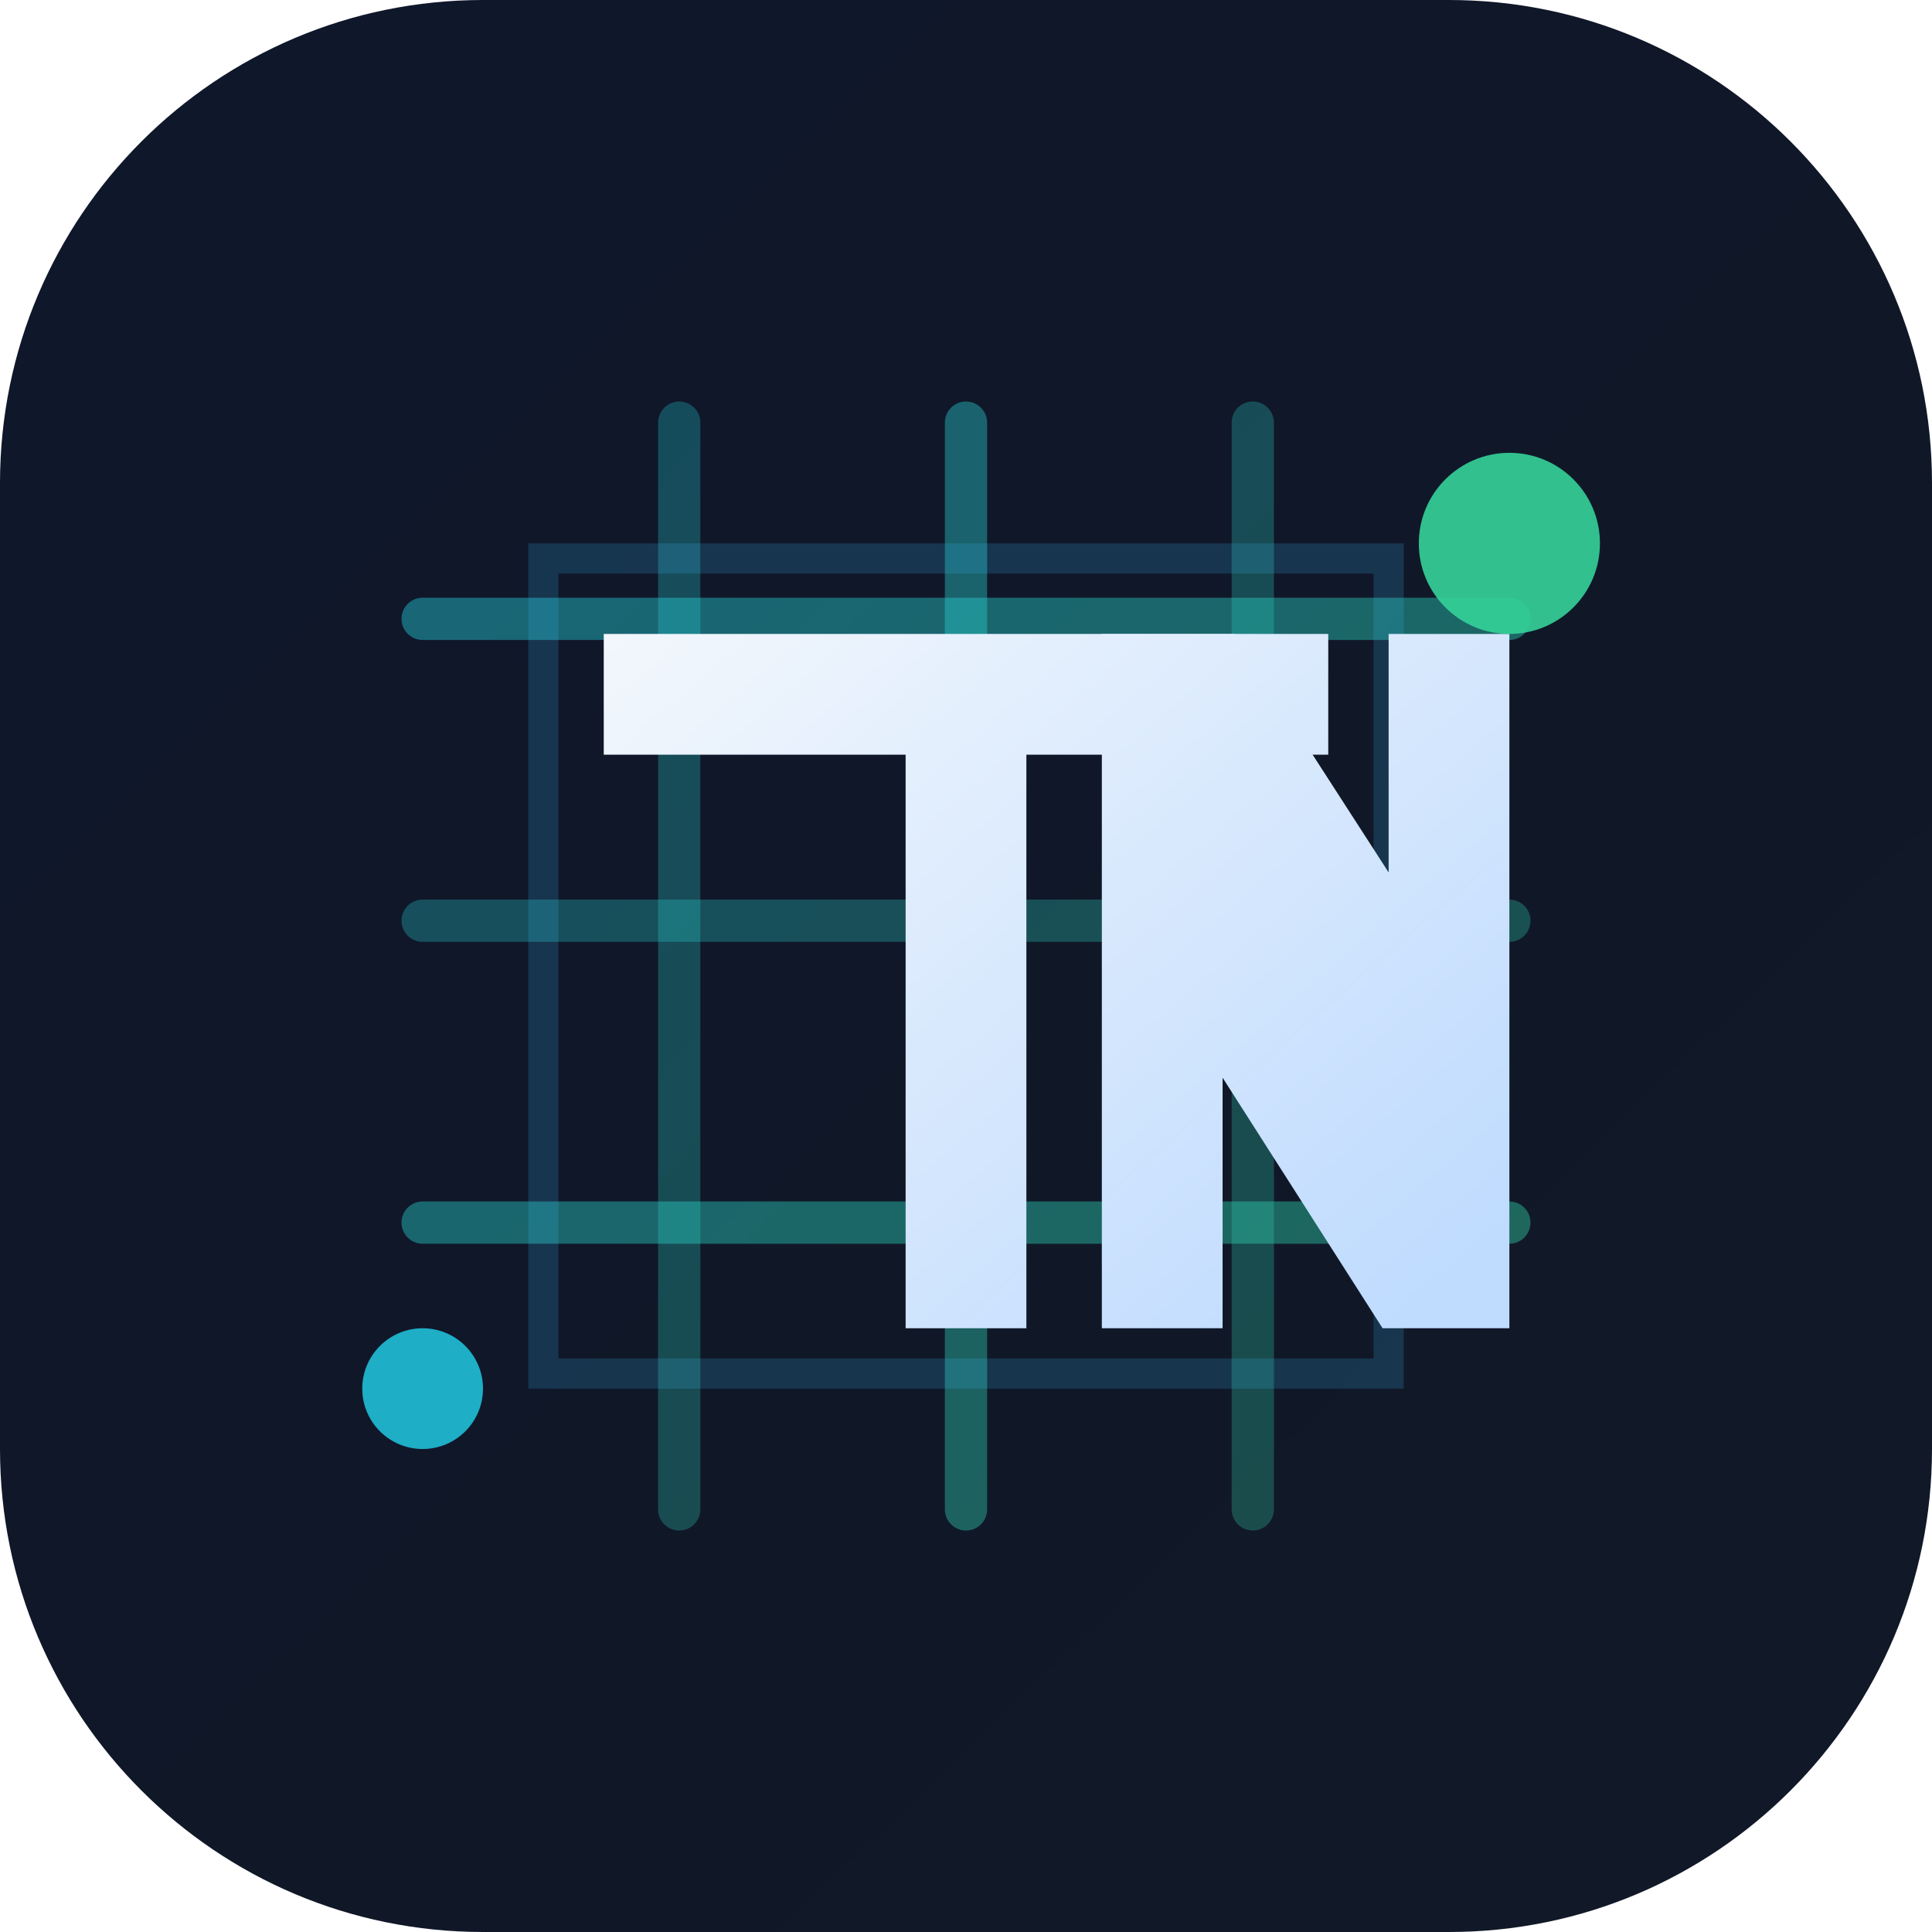
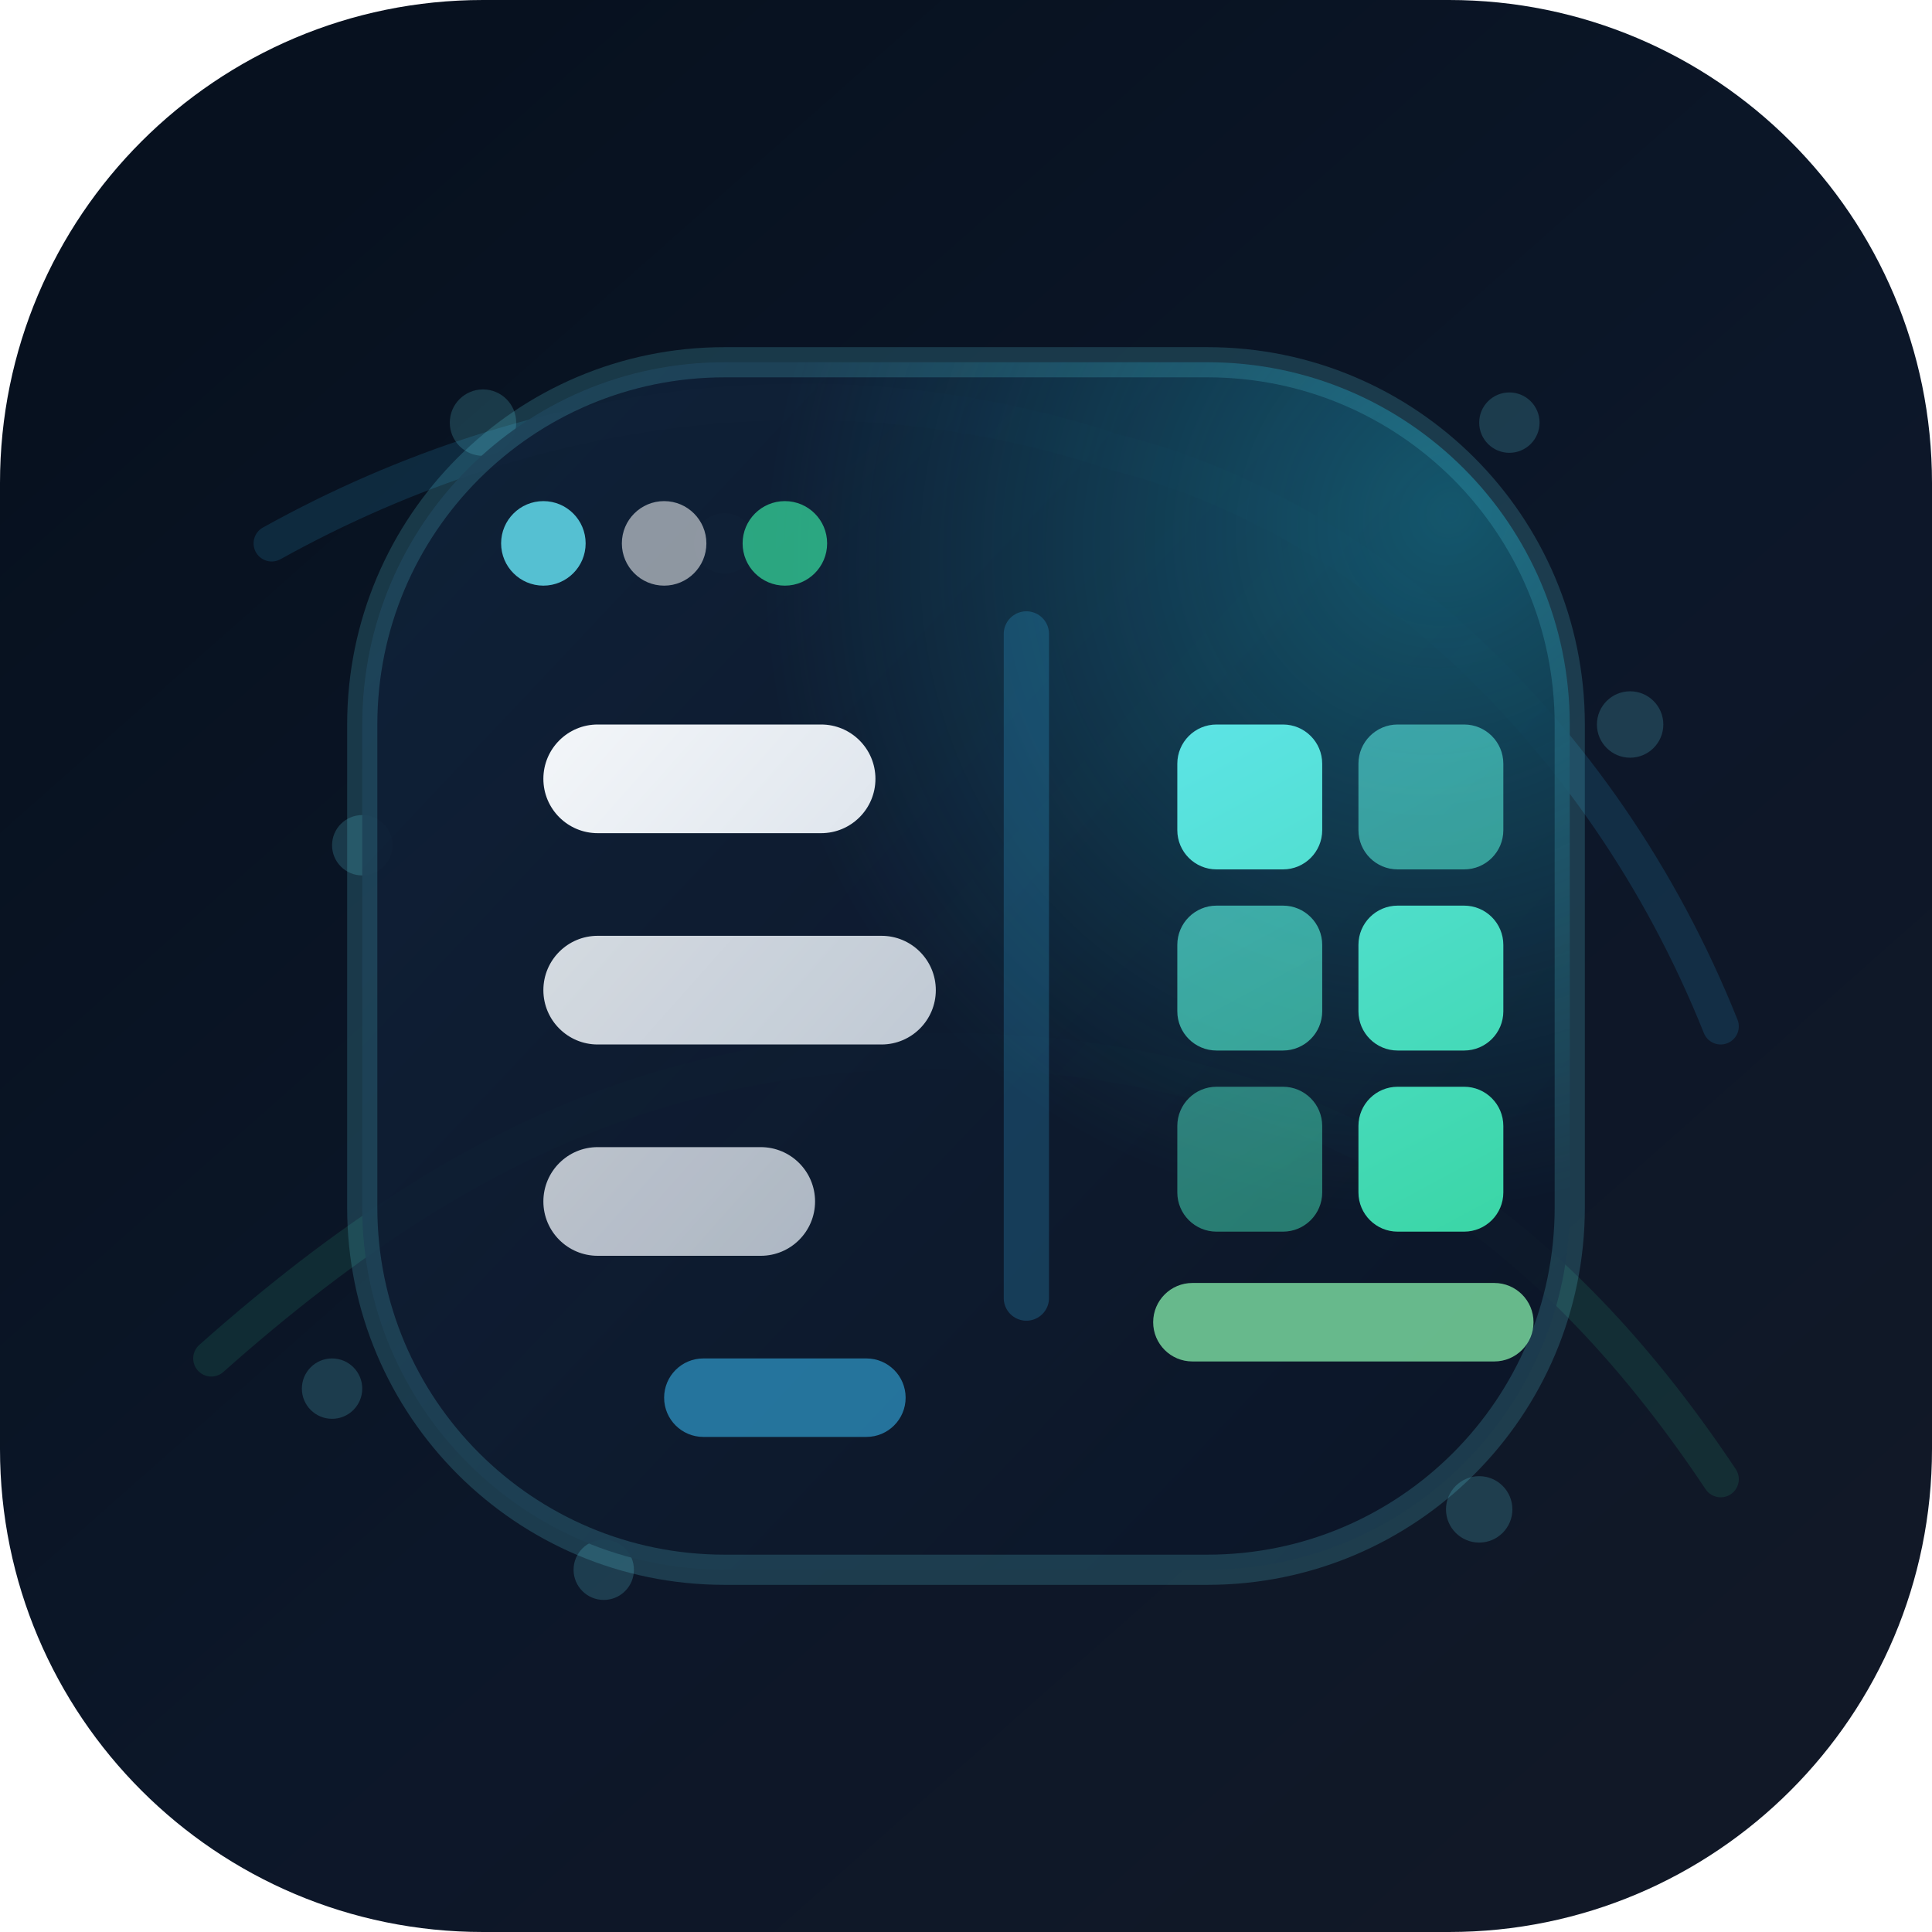
<svg xmlns="http://www.w3.org/2000/svg" viewBox="0 0 64 64" role="img" aria-labelledby="faviconTitle">
  <defs>
-     <linearGradient id="bg" x1="8" y1="6" x2="58" y2="58" gradientUnits="userSpaceOnUse">
-       <stop offset="0" stop-color="#0f172a" />
+     <linearGradient id="bg" x1="10" y1="6" x2="56" y2="58" gradientUnits="userSpaceOnUse">
+       <stop offset="0" stop-color="#07111f" />
+       <stop offset="0.55" stop-color="#0c1729" />
      <stop offset="1" stop-color="#111827" />
    </linearGradient>
-     <linearGradient id="grid" x1="10" y1="12" x2="54" y2="52" gradientUnits="userSpaceOnUse">
-       <stop offset="0" stop-color="#22d3ee" />
+     <linearGradient id="panel" x1="14" y1="14" x2="50" y2="48" gradientUnits="userSpaceOnUse">
+       <stop offset="0" stop-color="#0f2138" stop-opacity="0.96" />
+       <stop offset="1" stop-color="#0c1628" stop-opacity="0.9" />
+     </linearGradient>
+     <linearGradient id="line" x1="18" y1="20" x2="36" y2="36" gradientUnits="userSpaceOnUse">
+       <stop offset="0" stop-color="#f8fafc" />
+       <stop offset="1" stop-color="#cbd5e1" />
+     </linearGradient>
+     <linearGradient id="matrix" x1="36" y1="19" x2="50" y2="45" gradientUnits="userSpaceOnUse">
+       <stop offset="0" stop-color="#67e8f9" />
      <stop offset="1" stop-color="#34d399" />
    </linearGradient>
-     <linearGradient id="glyph" x1="19" y1="17" x2="44" y2="46" gradientUnits="userSpaceOnUse">
-       <stop offset="0" stop-color="#f8fafc" />
-       <stop offset="1" stop-color="#bfdbfe" />
-     </linearGradient>
+     <radialGradient id="glow" cx="0" cy="0" r="1" gradientUnits="userSpaceOnUse" gradientTransform="translate(48 17) rotate(128) scale(24 22)">
+       <stop offset="0" stop-color="#22d3ee" stop-opacity="0.32" />
+       <stop offset="1" stop-color="#22d3ee" stop-opacity="0" />
+     </radialGradient>
  </defs>
  <rect width="64" height="64" rx="16" fill="url(#bg)" />
-   <path d="M14 20.5H50" stroke="url(#grid)" stroke-width="1.4" stroke-linecap="round" opacity="0.42" />
-   <path d="M14 30.5H50" stroke="url(#grid)" stroke-width="1.4" stroke-linecap="round" opacity="0.3" />
-   <path d="M14 40.5H50" stroke="url(#grid)" stroke-width="1.4" stroke-linecap="round" opacity="0.42" />
-   <path d="M22.5 14V50" stroke="url(#grid)" stroke-width="1.4" stroke-linecap="round" opacity="0.28" />
-   <path d="M32 14V50" stroke="url(#grid)" stroke-width="1.4" stroke-linecap="round" opacity="0.4" />
-   <path d="M41.5 14V50" stroke="url(#grid)" stroke-width="1.4" stroke-linecap="round" opacity="0.28" />
-   <path d="M18 18.5h28v27H18z" fill="none" stroke="#38bdf8" stroke-opacity="0.18" />
-   <path d="M20 21h24v4h-10v19h-4V25H20z" fill="url(#glyph)" />
-   <path d="M36.5 44V21h4.4l5.1 7.9V21H50v23h-4.2l-5.3-8.3V44z" fill="url(#glyph)" />
-   <circle cx="50" cy="18" r="3" fill="#34d399" opacity="0.9" />
-   <circle cx="14" cy="46" r="2" fill="#22d3ee" opacity="0.8" />
+   <path d="M9 18C18 13 28 12 37 15C45 17 53 24 57 34" fill="none" stroke="#38bdf8" stroke-opacity="0.14" stroke-width="1.2" stroke-linecap="round" />
+   <path d="M7 45C16 37 24 34 35 35C44 36 51 40 57 49" fill="none" stroke="#34d399" stroke-opacity="0.12" stroke-width="1.2" stroke-linecap="round" />
+   <g opacity="0.18" fill="#67e8f9">
+     <circle cx="16" cy="14" r="1.1" />
+     <circle cx="24" cy="18" r="1" />
+     <circle cx="12" cy="28" r="1" />
+     <circle cx="50" cy="14" r="1" />
+     <circle cx="54" cy="24" r="1.1" />
+     <circle cx="11" cy="46" r="1" />
+     <circle cx="20" cy="52" r="1" />
+     <circle cx="49" cy="50" r="1.1" />
+   </g>
+   <rect x="12" y="12" width="40" height="40" rx="12" fill="url(#panel)" stroke="#67e8f9" stroke-opacity="0.18" />
+   <rect x="12" y="12" width="40" height="40" rx="12" fill="url(#glow)" />
+   <circle cx="18" cy="18" r="1.4" fill="#67e8f9" opacity="0.8" />
+   <circle cx="22" cy="18" r="1.4" fill="#f8fafc" opacity="0.55" />
+   <circle cx="26" cy="18" r="1.4" fill="#34d399" opacity="0.75" />
+   <path d="M34 21V43" stroke="#38bdf8" stroke-opacity="0.22" stroke-width="1.5" stroke-linecap="round" />
+   <rect x="18" y="24" width="11" height="3.6" rx="1.8" fill="url(#line)" />
+   <rect x="18" y="31" width="13" height="3.6" rx="1.8" fill="url(#line)" opacity="0.9" />
+   <rect x="18" y="38" width="9" height="3.6" rx="1.8" fill="url(#line)" opacity="0.82" />
+   <rect x="22" y="45" width="8" height="2.6" rx="1.3" fill="#38bdf8" opacity="0.55" />
+   <g fill="url(#matrix)">
+     <rect x="39" y="24" width="4.8" height="4.8" rx="1.3" />
+     <rect x="45" y="24" width="4.8" height="4.8" rx="1.3" opacity="0.62" />
+     <rect x="39" y="30" width="4.8" height="4.8" rx="1.3" opacity="0.7" />
+     <rect x="45" y="30" width="4.8" height="4.8" rx="1.3" />
+     <rect x="39" y="36" width="4.8" height="4.8" rx="1.3" opacity="0.52" />
+     <rect x="45" y="36" width="4.8" height="4.8" rx="1.3" />
+   </g>
+   <rect x="38.2" y="42.5" width="12.6" height="2.6" rx="1.3" fill="#86efac" opacity="0.75" />
</svg>
